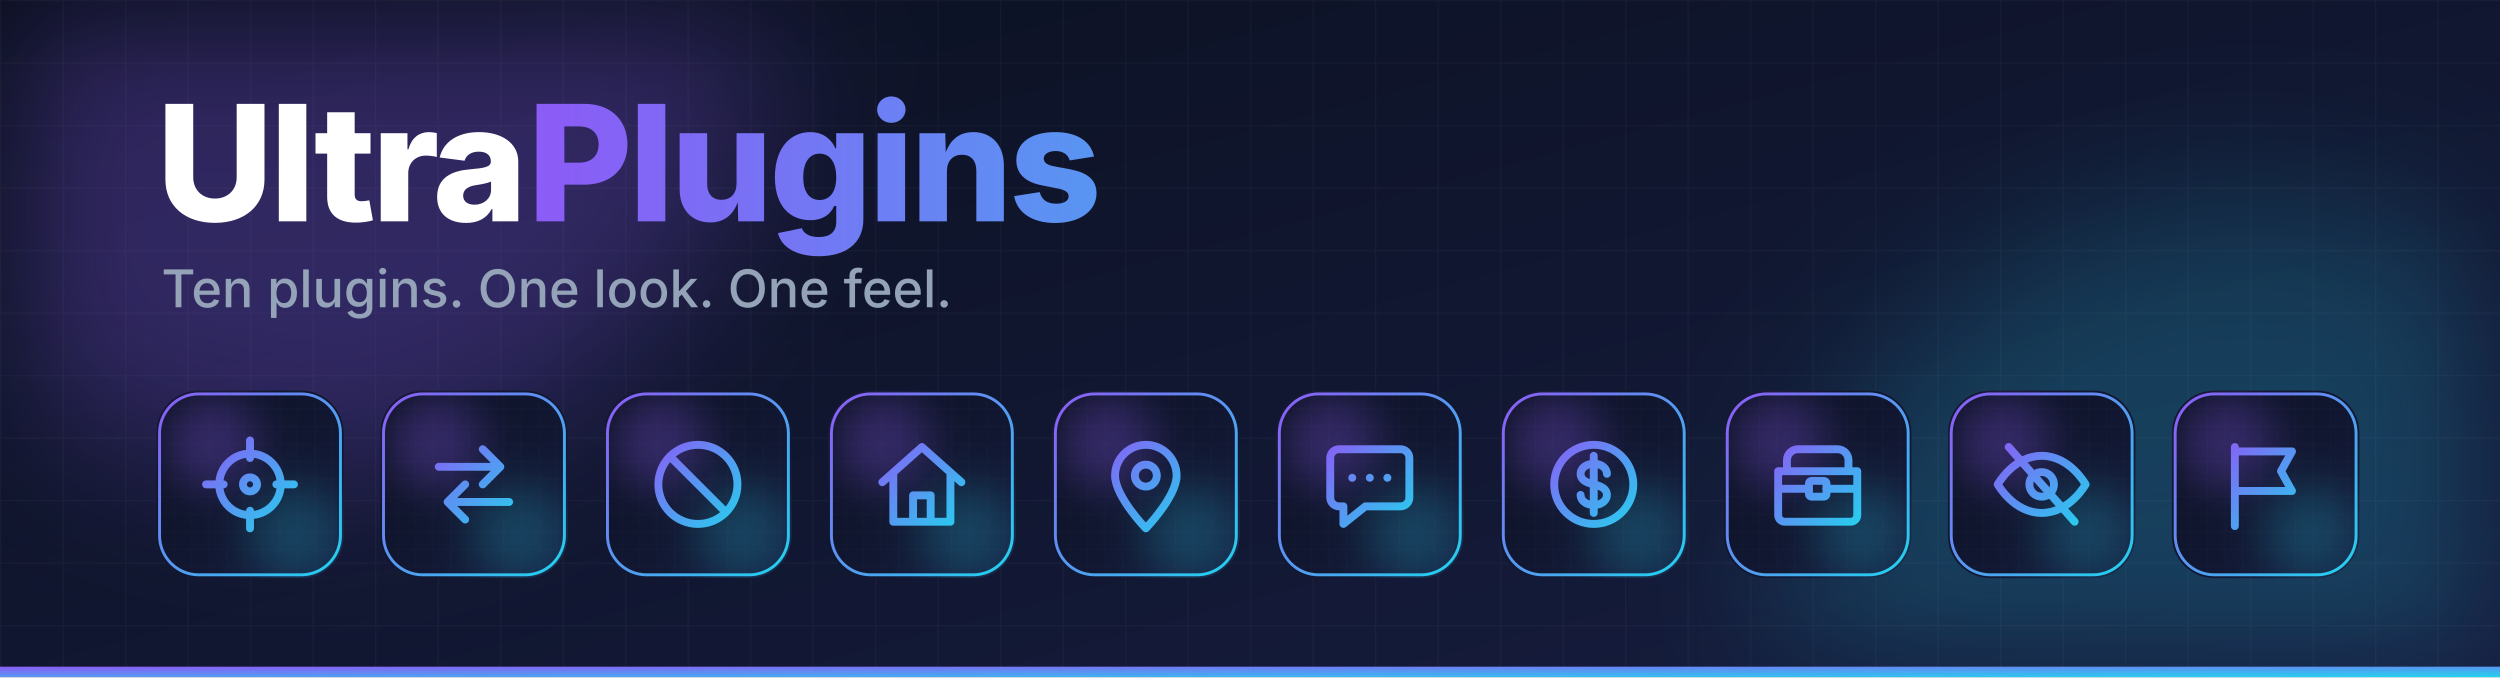
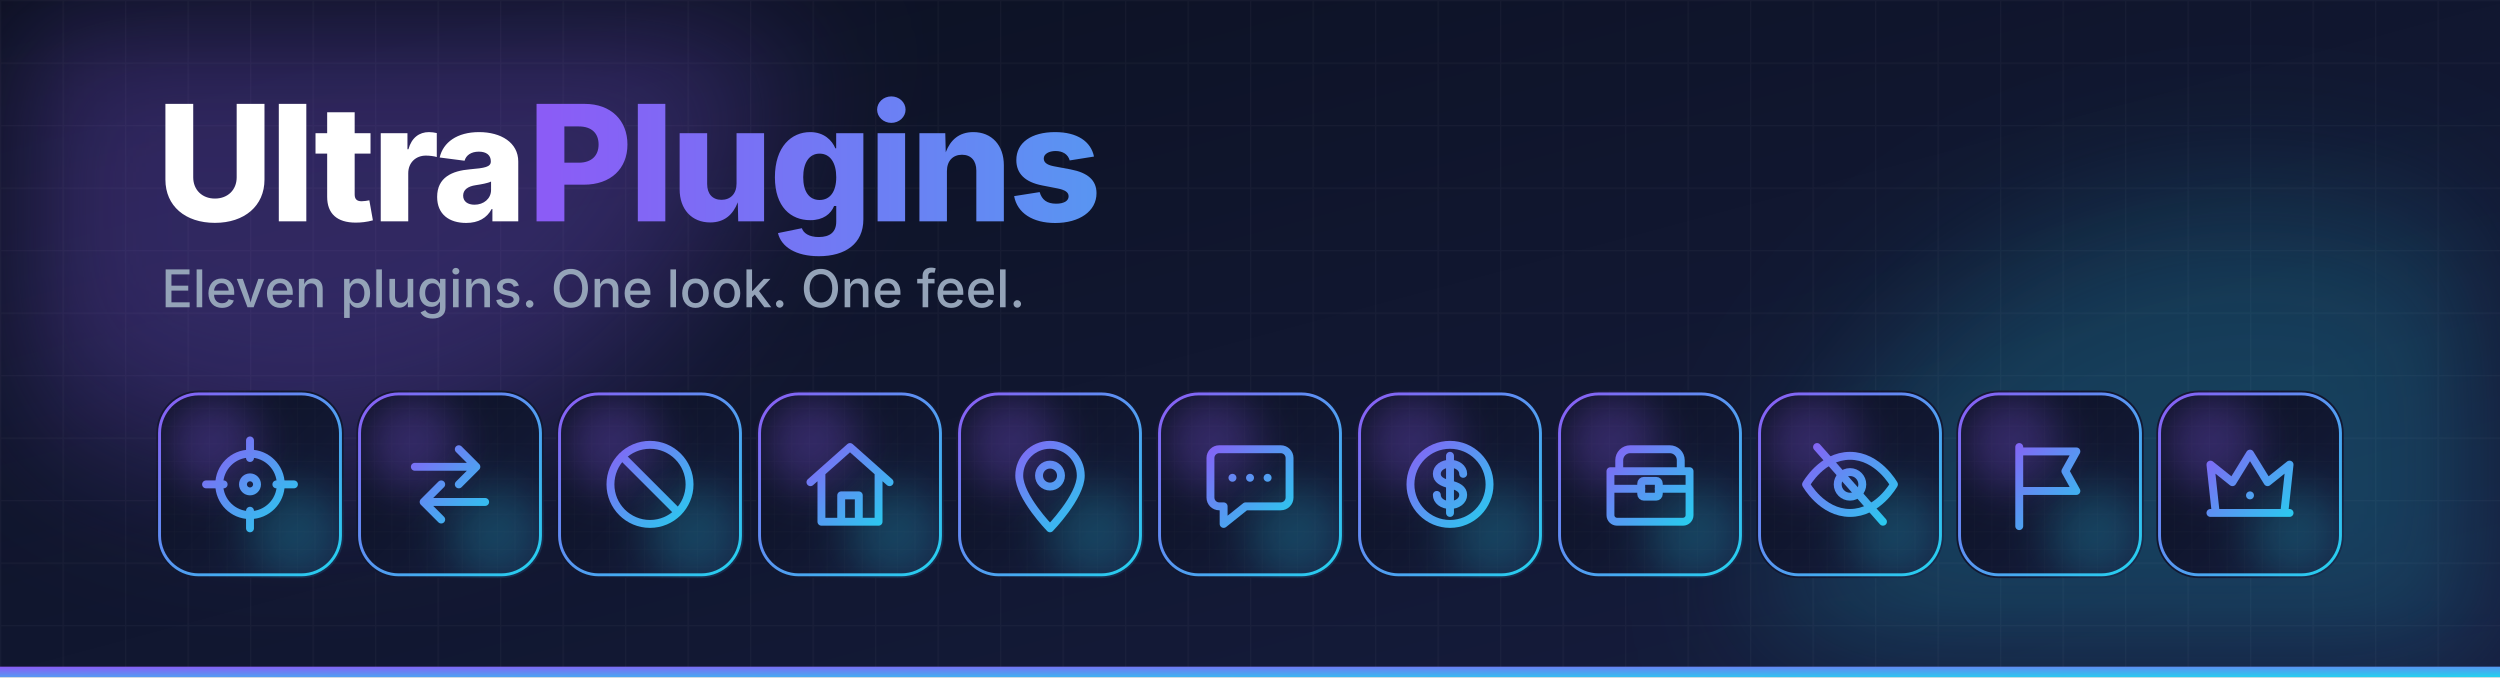
<svg xmlns="http://www.w3.org/2000/svg" viewBox="0 0 1920 520" width="1920" height="520">
  <defs>
    <linearGradient id="brand" gradientUnits="userSpaceOnUse" x1="2" y1="2" x2="22" y2="22">
      <stop offset="0" stop-color="#8B5CF6" />
      <stop offset="1" stop-color="#22D3EE" />
    </linearGradient>
    <linearGradient id="bg" x1="0" y1="0" x2="1" y2="1">
      <stop offset="0" stop-color="#0B1020" />
      <stop offset="1" stop-color="#161D3F" />
    </linearGradient>
    <linearGradient id="edge" x1="0" y1="0" x2="1" y2="1">
      <stop offset="0" stop-color="#8B5CF6" />
      <stop offset="1" stop-color="#22D3EE" />
    </linearGradient>
    <linearGradient id="word" gradientUnits="userSpaceOnUse" x1="420" y1="0" x2="1300" y2="0">
      <stop offset="0" stop-color="#8B5CF6" />
      <stop offset="1" stop-color="#22D3EE" />
    </linearGradient>
    <filter id="blur" x="-50%" y="-50%" width="200%" height="200%">
      <feGaussianBlur stdDeviation="60" />
    </filter>
    <pattern id="grid" width="48" height="48" patternUnits="userSpaceOnUse">
      <path d="M48 0H0V48" fill="none" stroke="#FFFFFF" stroke-opacity=".035" stroke-width="2" />
    </pattern>
  </defs>
  <rect width="1920" height="520" fill="url(#bg)" />
  <rect width="1920" height="520" fill="url(#grid)" />
  <circle cx="230" cy="0" r="364" fill="#8B5CF6" opacity=".28" filter="url(#blur)" />
  <circle cx="1728" cy="520" r="364" fill="#22D3EE" opacity=".20" filter="url(#blur)" />
  <rect y="512" width="1920" height="8" fill="url(#edge)" />
  <text x="120" y="170" font-family="Inter, 'Segoe UI', Arial, sans-serif" font-size="124" font-weight="800" letter-spacing="-3" fill="#FFFFFF">Ultra<tspan fill="url(#word)">Plugins</tspan>
  </text>
-   <text x="124" y="236" font-family="Inter, 'Segoe UI', Arial, sans-serif" font-size="40" font-weight="500" fill="#94A3B8">Ten plugins. One look. One feel.</text>
-   <g transform="translate(120 300) scale(.28125)">
+   <text x="124" y="236" font-family="Inter, 'Segoe UI', Arial, sans-serif" font-size="40" font-weight="500" fill="#94A3B8">Eleven plugins. One look. One feel.</text>
+   <g transform="translate(120.0 300) scale(.28125)">
    <rect width="512" height="512" rx="116" fill="url(#bg)" />
    <clipPath id="tile0">
      <rect width="512" height="512" rx="116" />
    </clipPath>
    <g clip-path="url(#tile0)">
      <rect width="512" height="512" fill="url(#grid)" />
      <circle cx="150" cy="140" r="130" fill="#8B5CF6" opacity=".30" filter="url(#blur)" />
      <circle cx="380" cy="390" r="130" fill="#22D3EE" opacity=".22" filter="url(#blur)" />
    </g>
    <rect x="9" y="9" width="494" height="494" rx="107" fill="none" stroke="url(#edge)" stroke-width="8" />
    <g transform="translate(112 112) scale(12)">
      <g fill="none" stroke="url(#brand)" stroke-width="1.8" stroke-linecap="round" stroke-linejoin="round">
        <circle cx="12" cy="12" r="7" />
        <circle cx="12" cy="12" r="1.6" />
        <path d="M12 2v4M12 18v4M2 12h4M18 12h4" />
      </g>
    </g>
  </g>
-   <g transform="translate(292 300) scale(.28125)">
+   <g transform="translate(273.6 300) scale(.28125)">
    <rect width="512" height="512" rx="116" fill="url(#bg)" />
    <clipPath id="tile1">
      <rect width="512" height="512" rx="116" />
    </clipPath>
    <g clip-path="url(#tile1)">
      <rect width="512" height="512" fill="url(#grid)" />
      <circle cx="150" cy="140" r="130" fill="#8B5CF6" opacity=".30" filter="url(#blur)" />
      <circle cx="380" cy="390" r="130" fill="#22D3EE" opacity=".22" filter="url(#blur)" />
    </g>
    <rect x="9" y="9" width="494" height="494" rx="107" fill="none" stroke="url(#edge)" stroke-width="8" />
    <g transform="translate(112 112) scale(12)">
      <g fill="none" stroke="url(#brand)" stroke-width="1.8" stroke-linecap="round" stroke-linejoin="round">
        <path d="M4 8h14M14 4l4 4-4 4M20 16H6M10 12l-4 4 4 4" />
      </g>
    </g>
  </g>
-   <g transform="translate(464 300) scale(.28125)">
+   <g transform="translate(427.2 300) scale(.28125)">
    <rect width="512" height="512" rx="116" fill="url(#bg)" />
    <clipPath id="tile2">
      <rect width="512" height="512" rx="116" />
    </clipPath>
    <g clip-path="url(#tile2)">
      <rect width="512" height="512" fill="url(#grid)" />
      <circle cx="150" cy="140" r="130" fill="#8B5CF6" opacity=".30" filter="url(#blur)" />
      <circle cx="380" cy="390" r="130" fill="#22D3EE" opacity=".22" filter="url(#blur)" />
    </g>
    <rect x="9" y="9" width="494" height="494" rx="107" fill="none" stroke="url(#edge)" stroke-width="8" />
    <g transform="translate(112 112) scale(12)">
      <g fill="none" stroke="url(#brand)" stroke-width="1.8" stroke-linecap="round" stroke-linejoin="round">
        <circle cx="12" cy="12" r="9" />
        <path d="M5.7 5.7l12.6 12.6" />
      </g>
    </g>
  </g>
-   <g transform="translate(636 300) scale(.28125)">
+   <g transform="translate(580.8 300) scale(.28125)">
    <rect width="512" height="512" rx="116" fill="url(#bg)" />
    <clipPath id="tile3">
      <rect width="512" height="512" rx="116" />
    </clipPath>
    <g clip-path="url(#tile3)">
      <rect width="512" height="512" fill="url(#grid)" />
      <circle cx="150" cy="140" r="130" fill="#8B5CF6" opacity=".30" filter="url(#blur)" />
      <circle cx="380" cy="390" r="130" fill="#22D3EE" opacity=".22" filter="url(#blur)" />
    </g>
    <rect x="9" y="9" width="494" height="494" rx="107" fill="none" stroke="url(#edge)" stroke-width="8" />
    <g transform="translate(112 112) scale(12)">
      <g fill="none" stroke="url(#brand)" stroke-width="1.8" stroke-linecap="round" stroke-linejoin="round">
        <path d="M3 11.5l9-8 9 8M5.5 9.5V20.5h13V9.5M10 20.5v-6h4v6" />
      </g>
    </g>
  </g>
-   <g transform="translate(808 300) scale(.28125)">
+   <g transform="translate(734.4 300) scale(.28125)">
    <rect width="512" height="512" rx="116" fill="url(#bg)" />
    <clipPath id="tile4">
      <rect width="512" height="512" rx="116" />
    </clipPath>
    <g clip-path="url(#tile4)">
      <rect width="512" height="512" fill="url(#grid)" />
      <circle cx="150" cy="140" r="130" fill="#8B5CF6" opacity=".30" filter="url(#blur)" />
      <circle cx="380" cy="390" r="130" fill="#22D3EE" opacity=".22" filter="url(#blur)" />
    </g>
    <rect x="9" y="9" width="494" height="494" rx="107" fill="none" stroke="url(#edge)" stroke-width="8" />
    <g transform="translate(112 112) scale(12)">
      <g fill="none" stroke="url(#brand)" stroke-width="1.8" stroke-linecap="round" stroke-linejoin="round">
        <path d="M12 22s7-7.2 7-12a7 7 0 1 0-14 0c0 4.8 7 12 7 12z" />
        <circle cx="12" cy="10" r="2.5" />
      </g>
    </g>
  </g>
-   <g transform="translate(980 300) scale(.28125)">
+   <g transform="translate(888.0 300) scale(.28125)">
    <rect width="512" height="512" rx="116" fill="url(#bg)" />
    <clipPath id="tile5">
      <rect width="512" height="512" rx="116" />
    </clipPath>
    <g clip-path="url(#tile5)">
      <rect width="512" height="512" fill="url(#grid)" />
      <circle cx="150" cy="140" r="130" fill="#8B5CF6" opacity=".30" filter="url(#blur)" />
      <circle cx="380" cy="390" r="130" fill="#22D3EE" opacity=".22" filter="url(#blur)" />
    </g>
    <rect x="9" y="9" width="494" height="494" rx="107" fill="none" stroke="url(#edge)" stroke-width="8" />
    <g transform="translate(112 112) scale(12)">
      <g fill="none" stroke="url(#brand)" stroke-width="1.8" stroke-linecap="round" stroke-linejoin="round">
        <path d="M5 4h14a2 2 0 0 1 2 2v9a2 2 0 0 1-2 2h-8l-5 4v-4H5a2 2 0 0 1-2-2V6a2 2 0 0 1 2-2z" />
        <path d="M8 10.5h.01M12 10.5h.01M16 10.5h.01" />
      </g>
    </g>
  </g>
-   <g transform="translate(1152 300) scale(.28125)">
+   <g transform="translate(1041.6 300) scale(.28125)">
    <rect width="512" height="512" rx="116" fill="url(#bg)" />
    <clipPath id="tile6">
      <rect width="512" height="512" rx="116" />
    </clipPath>
    <g clip-path="url(#tile6)">
      <rect width="512" height="512" fill="url(#grid)" />
      <circle cx="150" cy="140" r="130" fill="#8B5CF6" opacity=".30" filter="url(#blur)" />
      <circle cx="380" cy="390" r="130" fill="#22D3EE" opacity=".22" filter="url(#blur)" />
    </g>
    <rect x="9" y="9" width="494" height="494" rx="107" fill="none" stroke="url(#edge)" stroke-width="8" />
    <g transform="translate(112 112) scale(12)">
      <g fill="none" stroke="url(#brand)" stroke-width="1.8" stroke-linecap="round" stroke-linejoin="round">
        <circle cx="12" cy="12" r="9" />
        <path d="M15 9.6c0-1.3-1.3-2.3-3-2.3s-3 1-3 2.3 1.2 2 3 2.4 3 1.1 3 2.4-1.3 2.3-3 2.3-3-1-3-2.3M12 5.5v13" />
      </g>
    </g>
  </g>
-   <g transform="translate(1324 300) scale(.28125)">
+   <g transform="translate(1195.2 300) scale(.28125)">
    <rect width="512" height="512" rx="116" fill="url(#bg)" />
    <clipPath id="tile7">
      <rect width="512" height="512" rx="116" />
    </clipPath>
    <g clip-path="url(#tile7)">
      <rect width="512" height="512" fill="url(#grid)" />
      <circle cx="150" cy="140" r="130" fill="#8B5CF6" opacity=".30" filter="url(#blur)" />
      <circle cx="380" cy="390" r="130" fill="#22D3EE" opacity=".22" filter="url(#blur)" />
    </g>
    <rect x="9" y="9" width="494" height="494" rx="107" fill="none" stroke="url(#edge)" stroke-width="8" />
    <g transform="translate(112 112) scale(12)">
      <g fill="none" stroke="url(#brand)" stroke-width="1.8" stroke-linecap="round" stroke-linejoin="round">
        <path d="M3 9h18v10a1.5 1.5 0 0 1-1.5 1.5h-15A1.5 1.5 0 0 1 3 19zM5 9V6.5A2.5 2.5 0 0 1 7.500 4h9A2.5 2.5 0 0 1 19 6.5V9M3 13h7M14 13h7" />
        <rect x="10" y="11.2" width="4" height="3.6" rx=".6" />
      </g>
    </g>
  </g>
-   <g transform="translate(1496 300) scale(.28125)">
+   <g transform="translate(1348.8 300) scale(.28125)">
    <rect width="512" height="512" rx="116" fill="url(#bg)" />
    <clipPath id="tile8">
      <rect width="512" height="512" rx="116" />
    </clipPath>
    <g clip-path="url(#tile8)">
      <rect width="512" height="512" fill="url(#grid)" />
      <circle cx="150" cy="140" r="130" fill="#8B5CF6" opacity=".30" filter="url(#blur)" />
      <circle cx="380" cy="390" r="130" fill="#22D3EE" opacity=".22" filter="url(#blur)" />
    </g>
    <rect x="9" y="9" width="494" height="494" rx="107" fill="none" stroke="url(#edge)" stroke-width="8" />
    <g transform="translate(112 112) scale(12)">
      <g fill="none" stroke="url(#brand)" stroke-width="1.8" stroke-linecap="round" stroke-linejoin="round">
        <path d="M2 12s3.6-6.5 10-6.5S22 12 22 12s-3.600 6.500-10 6.500S2 12 2 12z" />
        <circle cx="12" cy="12" r="2.8" />
        <path d="M4.500 3.500l15 17" />
      </g>
    </g>
  </g>
-   <g transform="translate(1668 300) scale(.28125)">
+   <g transform="translate(1502.4 300) scale(.28125)">
    <rect width="512" height="512" rx="116" fill="url(#bg)" />
    <clipPath id="tile9">
      <rect width="512" height="512" rx="116" />
    </clipPath>
    <g clip-path="url(#tile9)">
      <rect width="512" height="512" fill="url(#grid)" />
      <circle cx="150" cy="140" r="130" fill="#8B5CF6" opacity=".30" filter="url(#blur)" />
      <circle cx="380" cy="390" r="130" fill="#22D3EE" opacity=".22" filter="url(#blur)" />
    </g>
    <rect x="9" y="9" width="494" height="494" rx="107" fill="none" stroke="url(#edge)" stroke-width="8" />
    <g transform="translate(112 112) scale(12)">
      <g fill="none" stroke="url(#brand)" stroke-width="1.8" stroke-linecap="round" stroke-linejoin="round">
        <path d="M5 21.500V3.500M5 4.500h13l-2.500 4.500 2.500 4.500H5" />
      </g>
    </g>
  </g>
+   <g transform="translate(1656.0 300) scale(.28125)">
+     <rect width="512" height="512" rx="116" fill="url(#bg)" />
+     <clipPath id="tile10">
+       <rect width="512" height="512" rx="116" />
+     </clipPath>
+     <g clip-path="url(#tile10)">
+       <rect width="512" height="512" fill="url(#grid)" />
+       <circle cx="150" cy="140" r="130" fill="#8B5CF6" opacity=".30" filter="url(#blur)" />
+       <circle cx="380" cy="390" r="130" fill="#22D3EE" opacity=".22" filter="url(#blur)" />
+     </g>
+     <rect x="9" y="9" width="494" height="494" rx="107" fill="none" stroke="url(#edge)" stroke-width="8" />
+     <g transform="translate(112 112) scale(12)">
+       <g fill="none" stroke="url(#brand)" stroke-width="1.8" stroke-linecap="round" stroke-linejoin="round">
+         <path d="M3 18.5h18M4.200 18.5L3 7.500l5 4 4-6.500 4 6.500 5-4-1.200 11" />
+         <path d="M12 14.500v.01" />
+       </g>
+     </g>
+   </g>
</svg>
